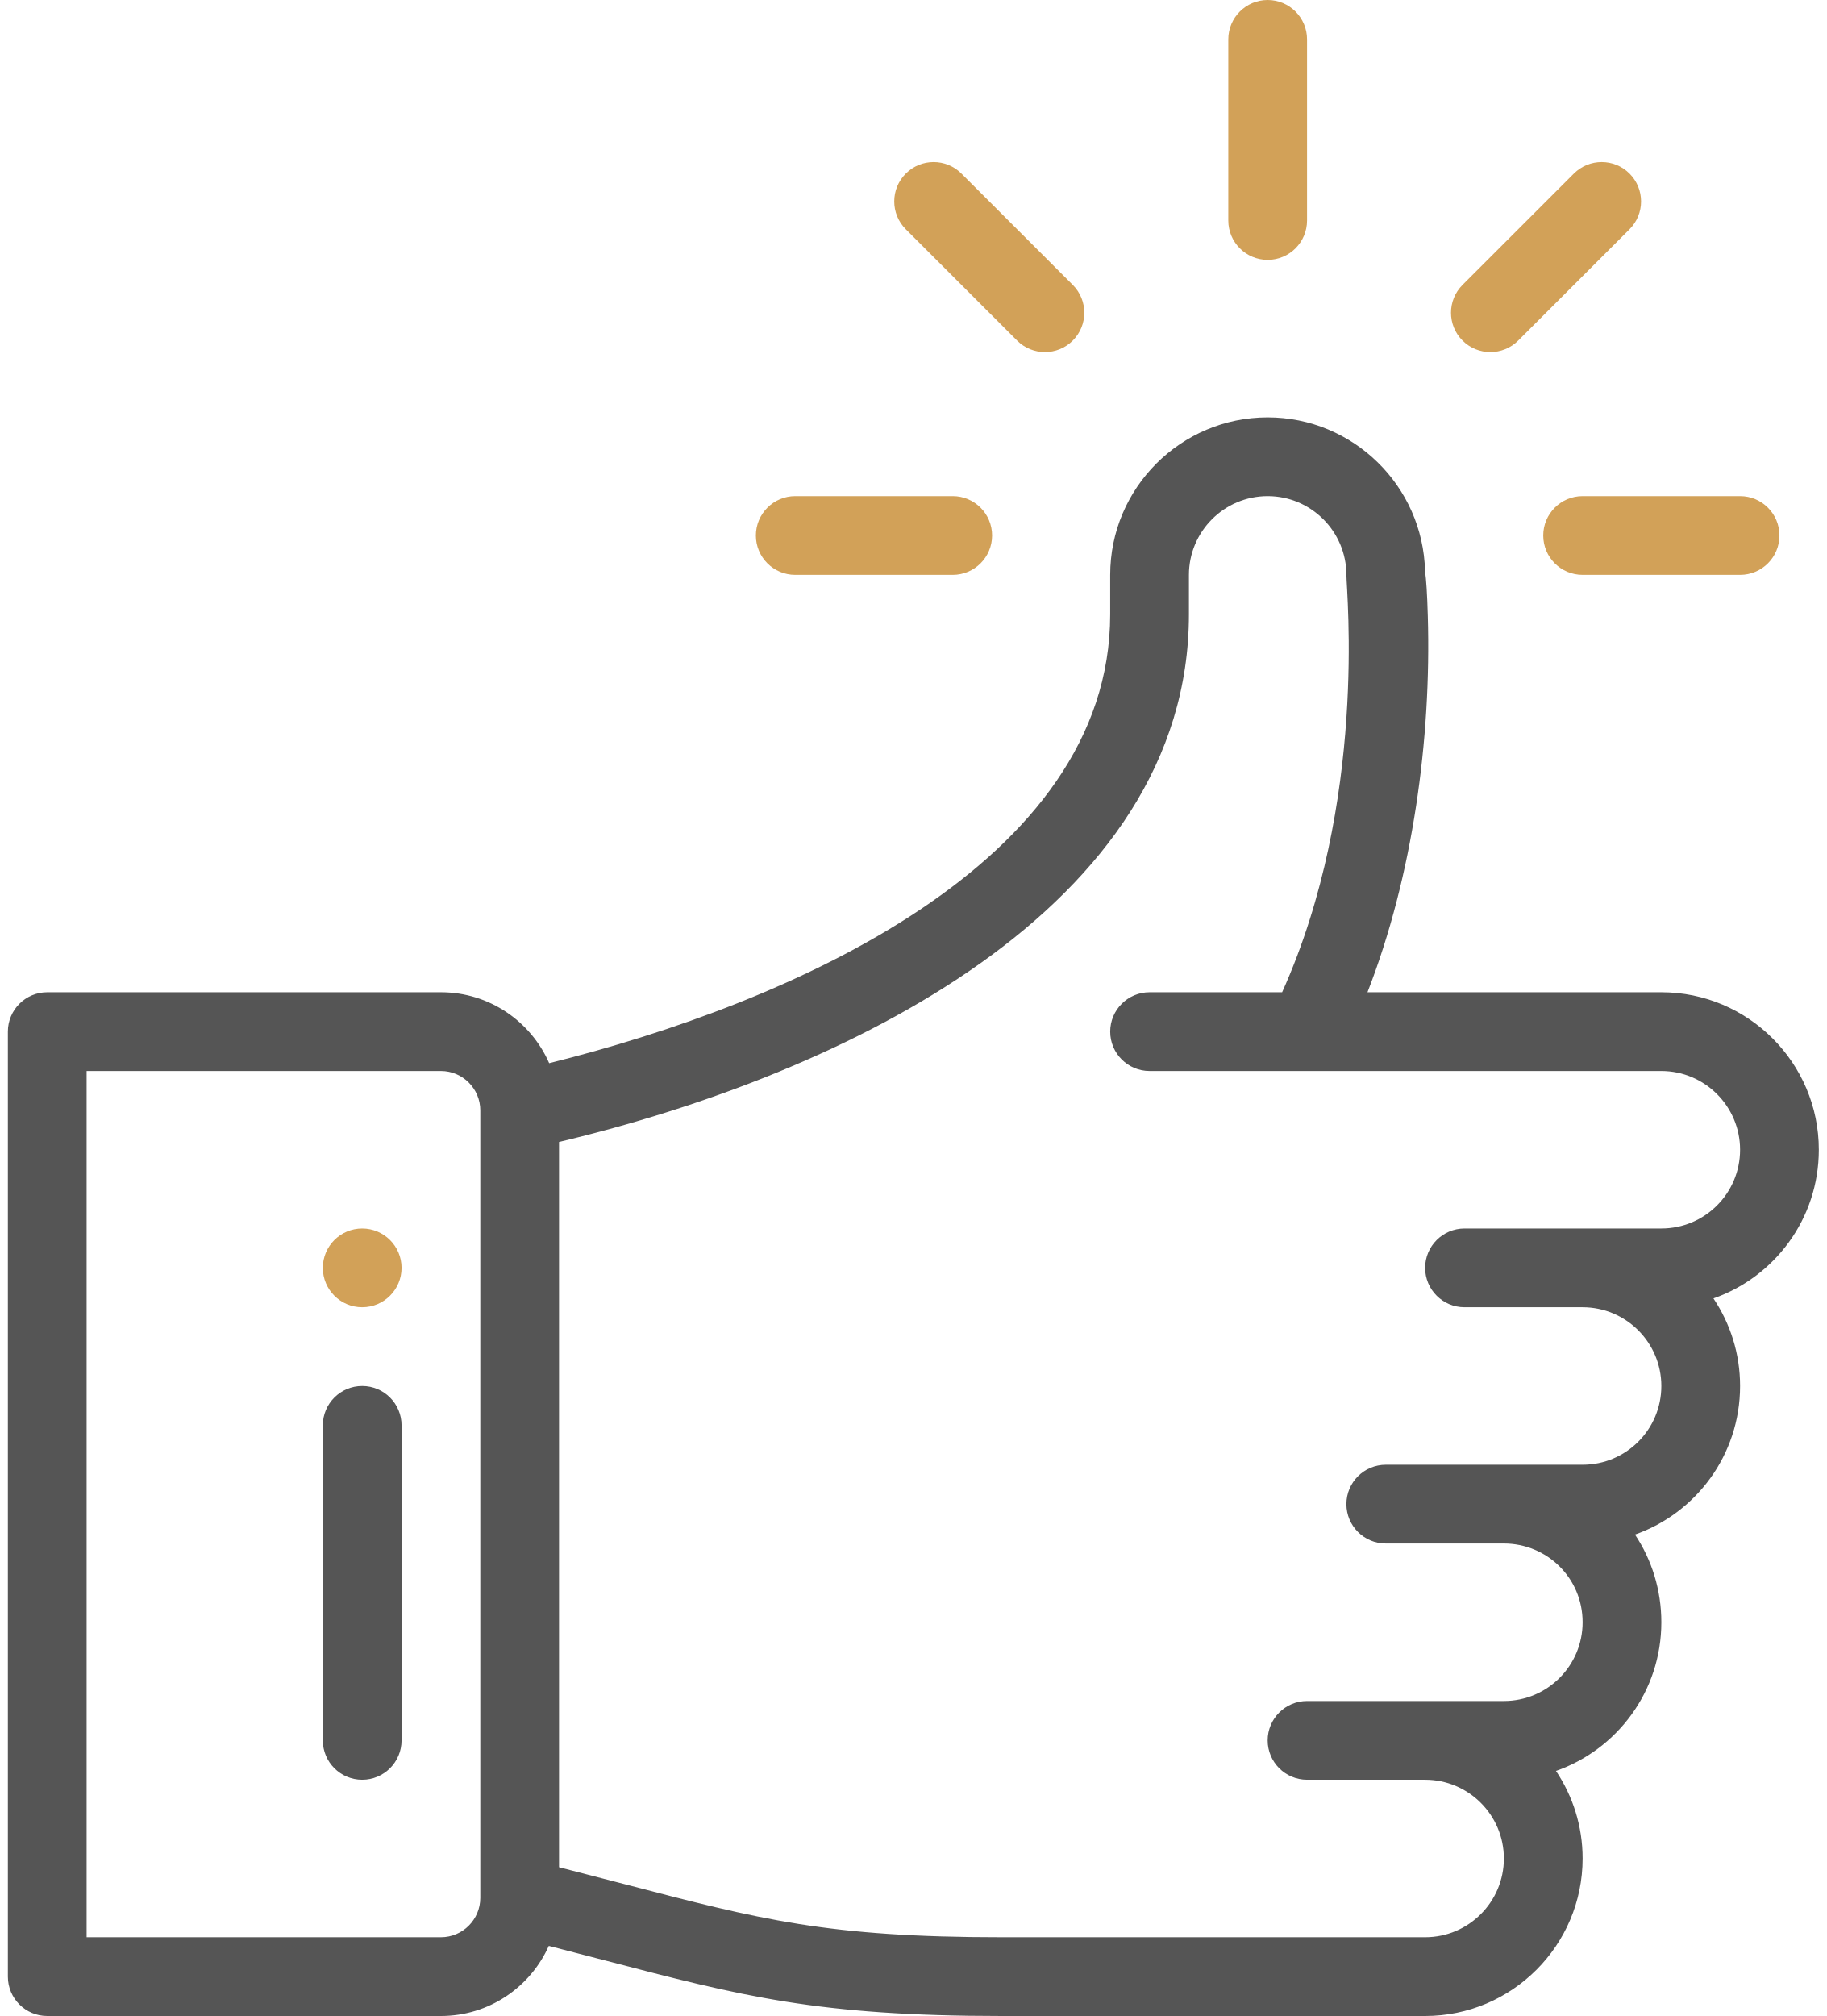
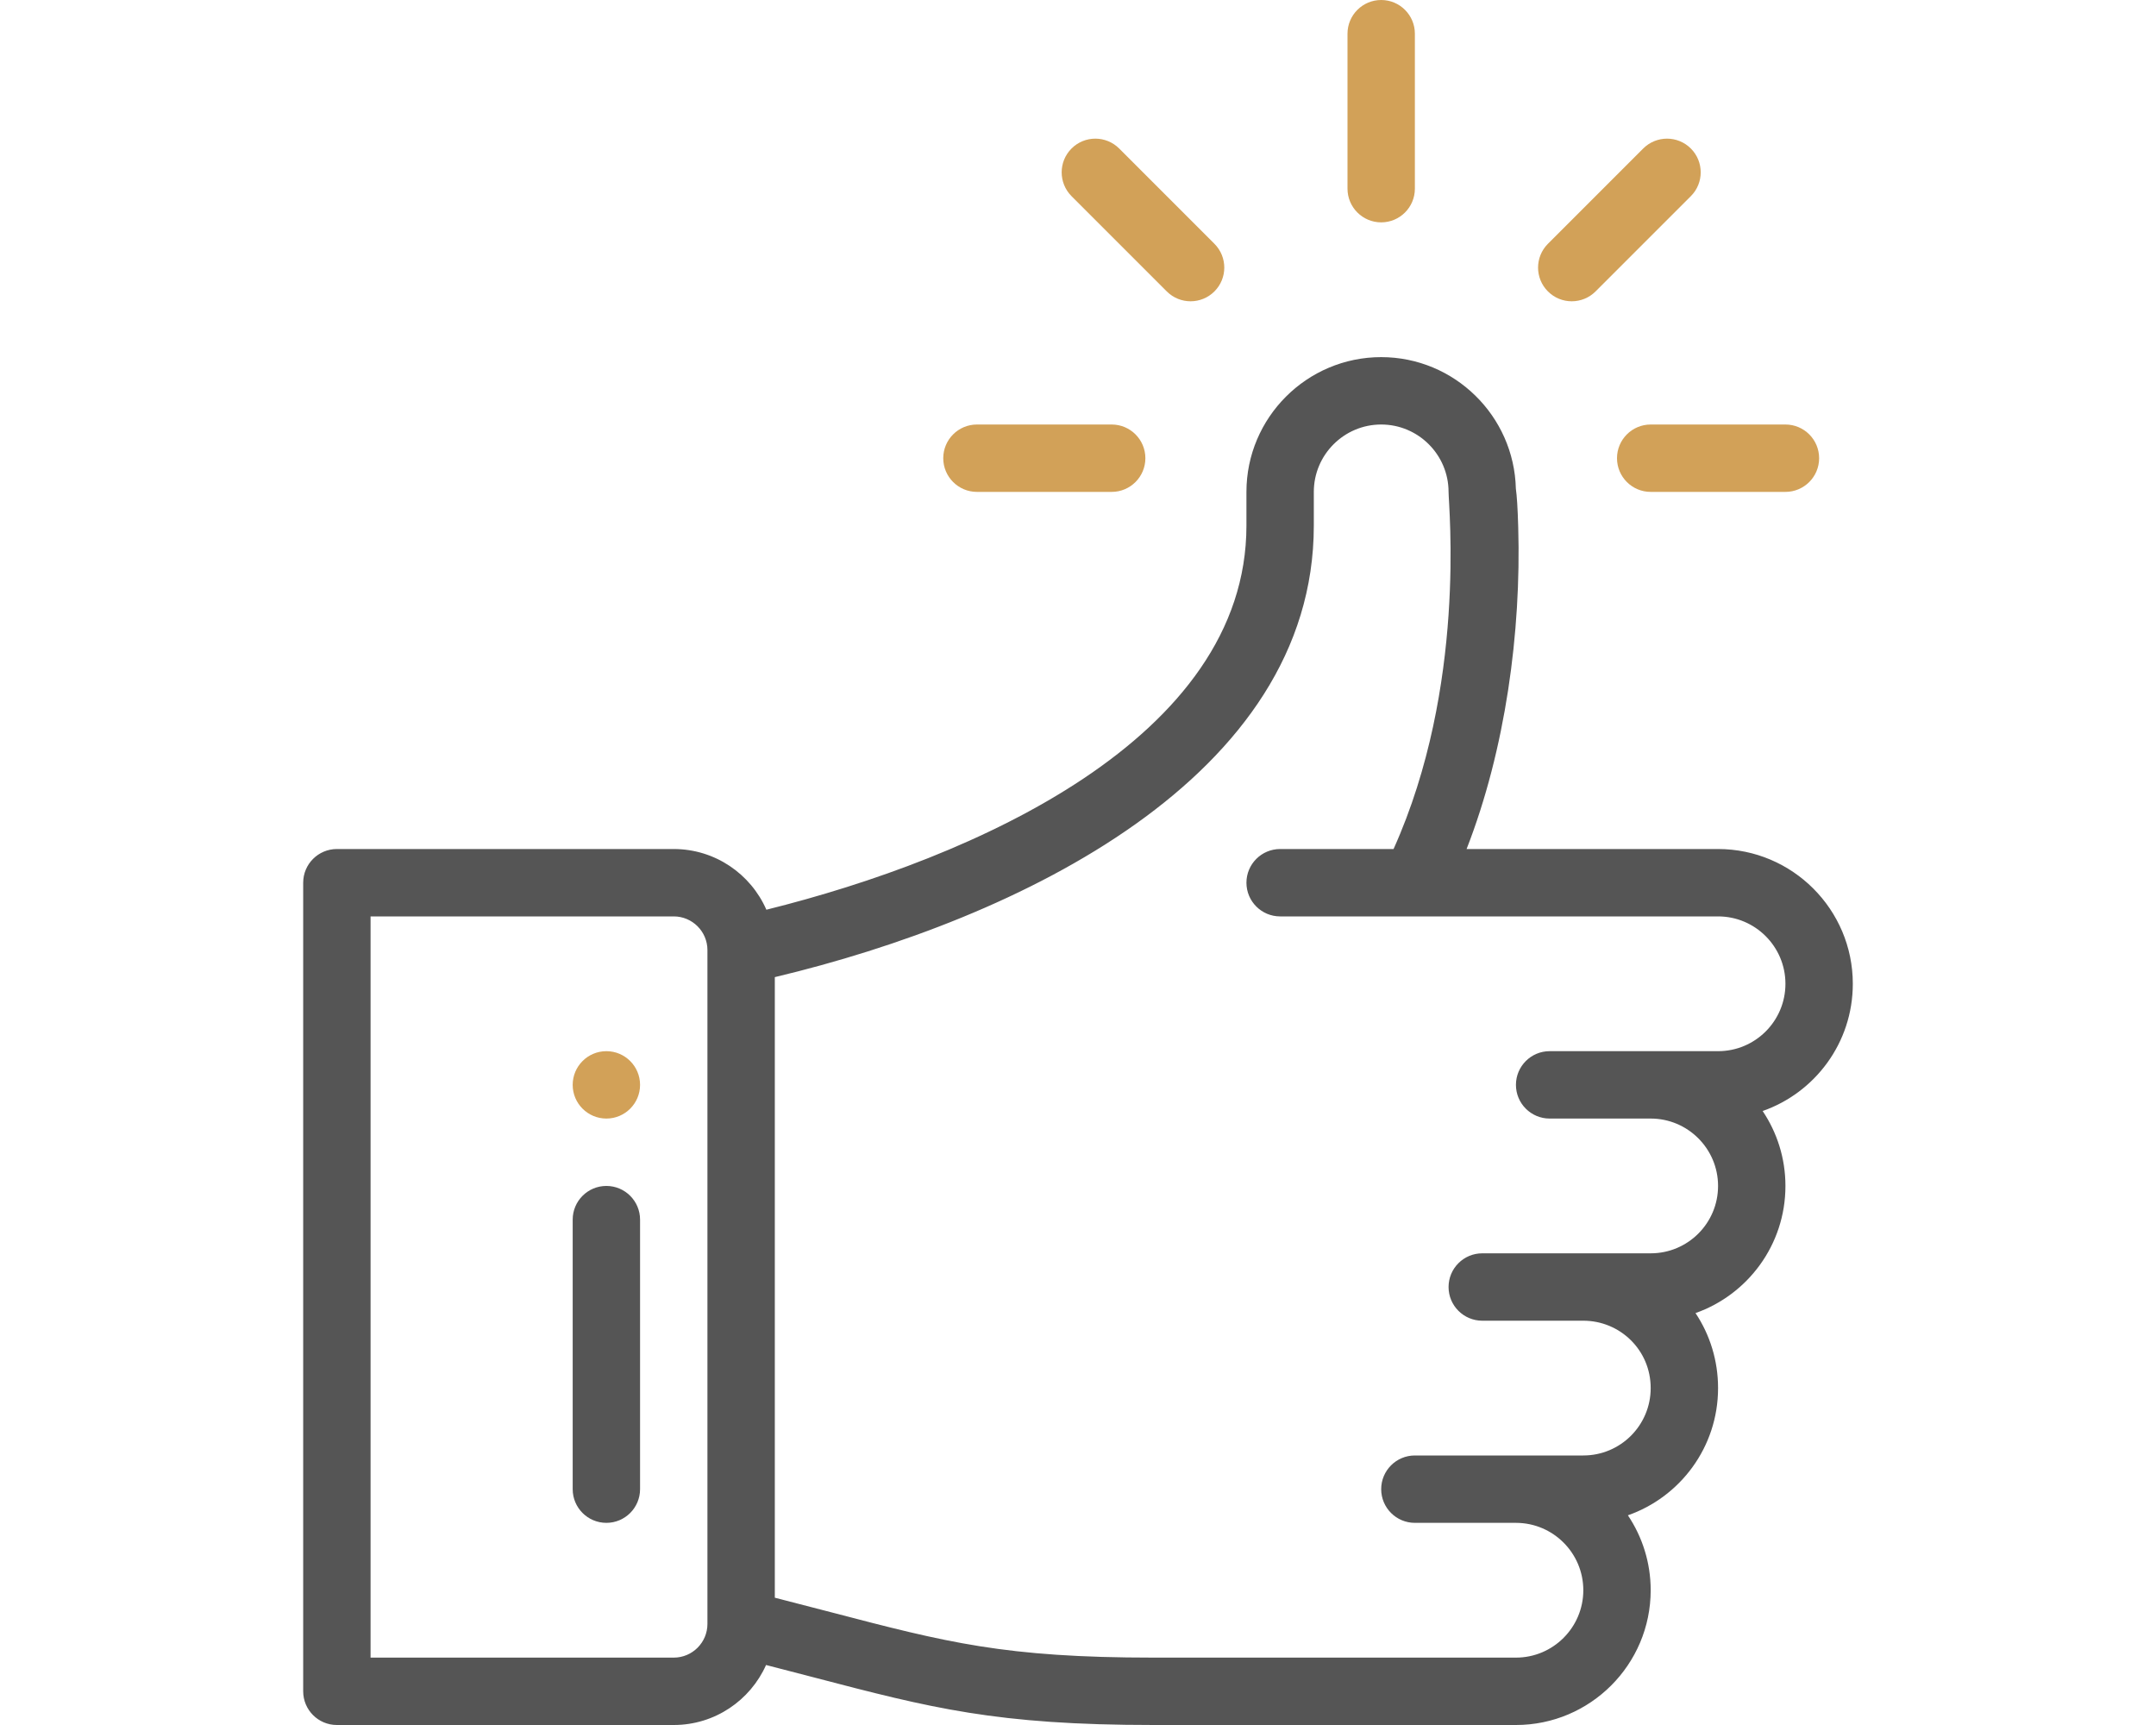
- <svg xmlns="http://www.w3.org/2000/svg" width="58" height="64" viewBox="0 0 58 64" fill="none">
-   <path d="M40.25 0C39.56 0 39 0.56 39 1.25V7C39 7.69 39.56 8.25 40.25 8.25C40.94 8.25 41.5 7.69 41.5 7V1.25C41.5 0.56 40.94 0 40.25 0Z" fill="#D2A158" />
-   <path d="M11.5 39C10.81 39 10.25 39.56 10.25 40.25C10.25 40.94 10.81 41.5 11.5 41.5C12.19 41.5 12.75 40.94 12.75 40.25C12.75 39.56 12.19 39 11.5 39Z" fill="#D2A158" />
-   <path d="M57.75 36.5C57.75 33.743 55.507 31.5 52.75 31.5H43.419C44.863 27.8 45.448 23.444 45.335 19.567C45.314 18.827 45.285 18.399 45.247 18.13C45.182 15.429 42.965 13.25 40.25 13.25C37.493 13.25 35.25 15.493 35.25 18.25V19.5C35.25 27.406 25.098 31.848 17.437 33.752C16.858 32.428 15.536 31.5 14 31.5H1.5C0.81 31.5 0.25 32.06 0.25 32.75V62.75C0.25 63.44 0.81 64 1.5 64H14C15.525 64 16.84 63.084 17.425 61.774C18.059 61.937 18.648 62.09 19.192 62.232C23.556 63.372 25.96 64 31.808 64H45.25C48.007 64 50.25 61.757 50.25 59C50.25 57.972 49.938 57.016 49.404 56.22C51.335 55.545 52.75 53.7 52.75 51.5C52.75 50.476 52.446 49.516 51.913 48.717C53.836 48.041 55.25 46.2 55.25 44C55.25 42.972 54.938 42.016 54.404 41.22C56.335 40.545 57.75 38.7 57.75 36.5ZM15.25 60.25C15.25 60.939 14.689 61.5 14 61.5H2.75V34H14C14.689 34 15.25 34.561 15.25 35.25V60.25ZM52.75 39C50.069 39 49.43 39 46.5 39C45.81 39 45.25 39.56 45.25 40.25C45.25 40.94 45.81 41.5 46.5 41.5H50.25C51.629 41.5 52.75 42.621 52.75 44C52.75 45.381 51.631 46.5 50.25 46.5H44C43.31 46.5 42.75 47.06 42.75 47.75C42.75 48.44 43.31 49 44 49H47.75C49.112 49 50.25 50.088 50.25 51.5C50.25 52.881 49.131 54 47.75 54C45.069 54 44.43 54 41.5 54C40.81 54 40.25 54.56 40.25 55.25C40.25 55.94 40.81 56.5 41.5 56.5H45.25C46.629 56.5 47.75 57.621 47.75 59C47.75 60.379 46.629 61.5 45.25 61.5H31.808C26.282 61.5 24.123 60.936 19.824 59.813C19.194 59.649 18.503 59.469 17.75 59.277V36.253C26.796 34.098 37.75 28.839 37.75 19.5V18.25C37.75 16.872 38.871 15.75 40.25 15.75C41.626 15.75 42.747 16.87 42.75 18.246V18.25C42.75 18.793 43.428 25.46 40.709 31.5H36.5C35.81 31.5 35.25 32.06 35.25 32.75C35.25 33.44 35.81 34 36.5 34C37.373 34 51.325 34 52.75 34C54.129 34 55.25 35.121 55.25 36.5C55.25 37.881 54.131 39 52.75 39Z" fill="#555555" />
-   <path d="M11.5 44C10.81 44 10.25 44.56 10.25 45.25V55.25C10.25 55.94 10.81 56.5 11.5 56.5C12.19 56.5 12.75 55.94 12.75 55.25V45.25C12.75 44.56 12.19 44 11.5 44Z" fill="#555555" />
-   <path d="M30.25 15.75H25.25C24.56 15.75 24 16.31 24 17C24 17.69 24.56 18.25 25.25 18.25H30.25C30.94 18.25 31.5 17.69 31.5 17C31.5 16.31 30.94 15.75 30.25 15.75Z" fill="#D2A158" />
-   <path d="M55.25 15.75H50.25C49.56 15.75 49 16.31 49 17C49 17.69 49.56 18.25 50.25 18.25H55.25C55.94 18.25 56.5 17.69 56.5 17C56.5 16.31 55.94 15.75 55.25 15.75Z" fill="#D2A158" />
-   <path d="M51.74 5.51C51.252 5.022 50.461 5.022 49.972 5.51L46.437 9.045C45.949 9.533 45.949 10.324 46.437 10.812C46.926 11.301 47.717 11.3 48.205 10.812L51.74 7.278C52.228 6.79 52.228 5.998 51.74 5.51Z" fill="#D2A158" />
-   <path d="M34.062 9.045L30.527 5.51C30.039 5.022 29.248 5.022 28.76 5.51C28.271 5.998 28.271 6.789 28.76 7.278L32.294 10.812C32.783 11.301 33.574 11.3 34.062 10.812C34.55 10.324 34.55 9.533 34.062 9.045Z" fill="#D2A158" />
+ <svg xmlns="http://www.w3.org/2000/svg" width="80" height="64" viewBox="0 0 80 64" fill="none">
+   <path d="M51.25 0C50.56 0 50 0.56 50 1.25V7C50 7.69 50.56 8.25 51.25 8.25C51.94 8.25 52.5 7.69 52.5 7V1.25C52.5 0.56 51.94 0 51.25 0Z" fill="#D2A158" />
+   <path d="M22.5 39C21.81 39 21.25 39.56 21.25 40.25C21.25 40.94 21.81 41.5 22.5 41.5C23.19 41.5 23.75 40.94 23.75 40.25C23.75 39.56 23.19 39 22.5 39Z" fill="#D2A158" />
+   <path d="M68.75 36.5C68.75 33.743 66.507 31.5 63.75 31.5H54.419C55.863 27.8 56.448 23.444 56.335 19.567C56.314 18.827 56.285 18.399 56.247 18.13C56.182 15.429 53.965 13.25 51.25 13.25C48.493 13.25 46.25 15.493 46.25 18.25V19.5C46.25 27.406 36.098 31.848 28.437 33.752C27.858 32.428 26.535 31.5 25 31.5H12.5C11.81 31.5 11.25 32.06 11.25 32.75V62.75C11.25 63.44 11.81 64 12.5 64H25C26.525 64 27.84 63.084 28.425 61.774C29.059 61.937 29.648 62.09 30.192 62.232C34.556 63.372 36.961 64 42.807 64H56.25C59.007 64 61.25 61.757 61.25 59C61.25 57.972 60.938 57.016 60.404 56.22C62.335 55.545 63.75 53.7 63.75 51.5C63.75 50.476 63.446 49.516 62.913 48.717C64.835 48.041 66.25 46.2 66.25 44C66.25 42.972 65.938 42.016 65.404 41.22C67.335 40.545 68.75 38.7 68.75 36.5ZM26.25 60.25C26.25 60.939 25.689 61.5 25 61.5H13.75V34H25C25.689 34 26.25 34.561 26.25 35.25V60.25ZM63.75 39C61.069 39 60.43 39 57.5 39C56.81 39 56.25 39.56 56.25 40.25C56.25 40.94 56.81 41.5 57.5 41.5H61.25C62.629 41.5 63.75 42.621 63.75 44C63.75 45.381 62.631 46.5 61.25 46.5H55C54.31 46.5 53.75 47.06 53.75 47.75C53.75 48.44 54.31 49 55 49H58.75C60.112 49 61.25 50.088 61.25 51.5C61.25 52.881 60.131 54 58.75 54C56.069 54 55.43 54 52.5 54C51.81 54 51.25 54.56 51.25 55.25C51.25 55.94 51.81 56.5 52.5 56.5H56.25C57.629 56.5 58.75 57.621 58.75 59C58.75 60.379 57.629 61.5 56.25 61.5H42.807C37.282 61.5 35.123 60.936 30.824 59.813C30.194 59.649 29.503 59.469 28.75 59.277V36.253C37.796 34.098 48.75 28.839 48.75 19.5V18.25C48.75 16.872 49.871 15.75 51.25 15.75C52.626 15.75 53.747 16.87 53.75 18.246V18.25C53.75 18.793 54.428 25.46 51.709 31.5H47.5C46.81 31.5 46.25 32.06 46.25 32.75C46.25 33.44 46.81 34 47.5 34C48.373 34 62.325 34 63.75 34C65.129 34 66.25 35.121 66.25 36.5C66.25 37.881 65.131 39 63.75 39Z" fill="#555555" />
+   <path d="M22.5 44C21.81 44 21.25 44.56 21.25 45.25V55.25C21.25 55.94 21.81 56.5 22.5 56.5C23.19 56.5 23.75 55.94 23.75 55.25V45.25C23.75 44.56 23.19 44 22.5 44Z" fill="#555555" />
+   <path d="M41.25 15.75H36.25C35.56 15.75 35 16.31 35 17C35 17.69 35.56 18.25 36.25 18.25H41.25C41.94 18.25 42.5 17.69 42.5 17C42.5 16.31 41.94 15.75 41.25 15.75Z" fill="#D2A158" />
+   <path d="M66.25 15.75H61.25C60.56 15.75 60 16.31 60 17C60 17.69 60.56 18.25 61.25 18.25H66.25C66.94 18.25 67.5 17.69 67.5 17C67.5 16.31 66.94 15.75 66.25 15.75Z" fill="#D2A158" />
+   <path d="M62.74 5.51C62.252 5.022 61.461 5.022 60.972 5.51L57.437 9.045C56.949 9.533 56.949 10.324 57.437 10.812C57.926 11.301 58.717 11.3 59.205 10.812L62.74 7.278C63.228 6.79 63.228 5.998 62.74 5.51Z" fill="#D2A158" />
+   <path d="M45.062 9.045L41.528 5.51C41.039 5.022 40.248 5.022 39.76 5.51C39.272 5.998 39.272 6.789 39.76 7.278L43.294 10.812C43.783 11.301 44.574 11.3 45.062 10.812C45.55 10.324 45.55 9.533 45.062 9.045Z" fill="#D2A158" />
</svg>
